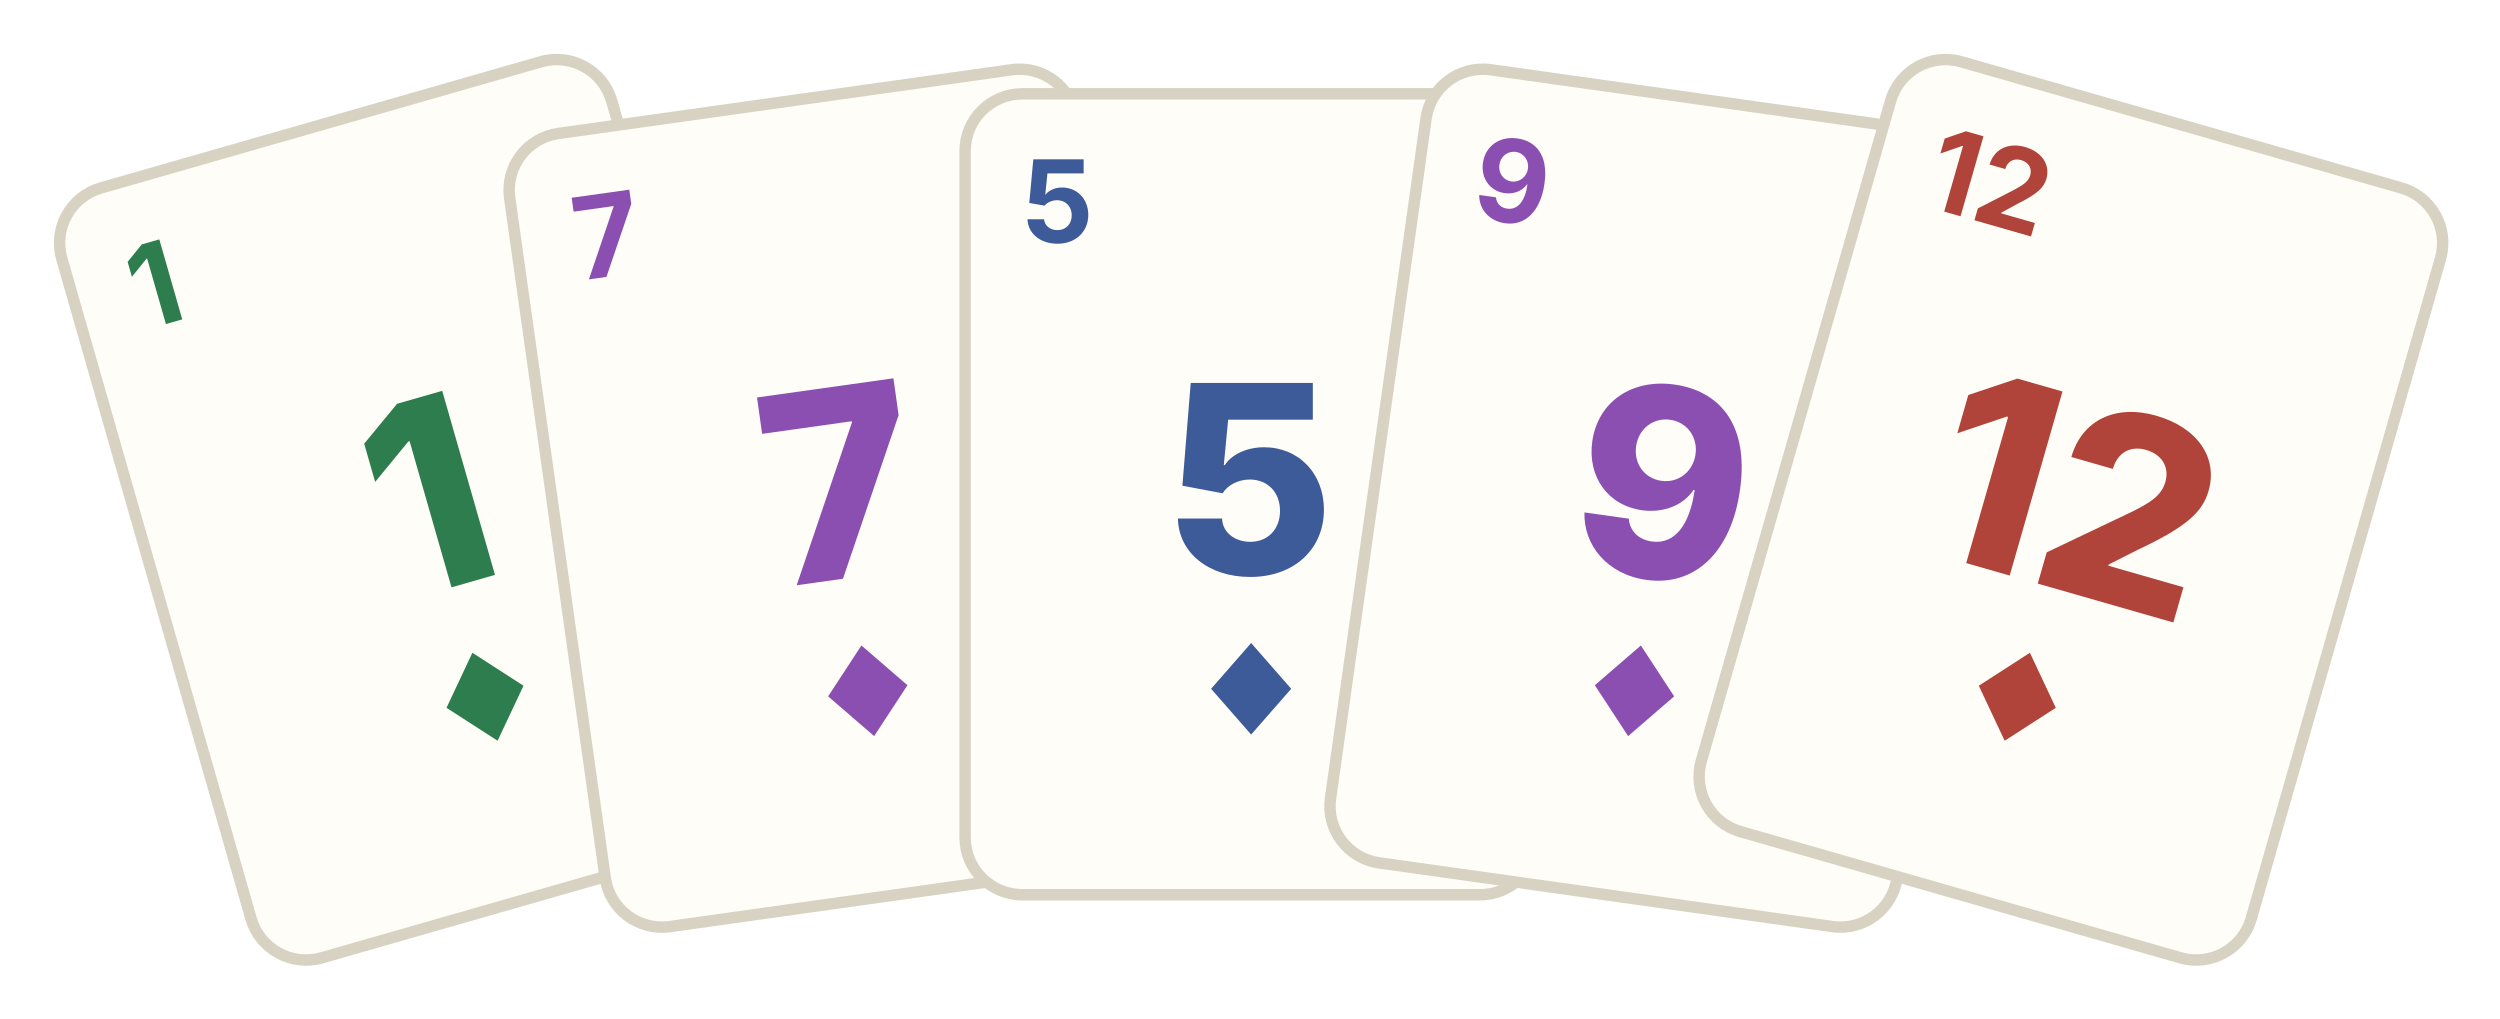
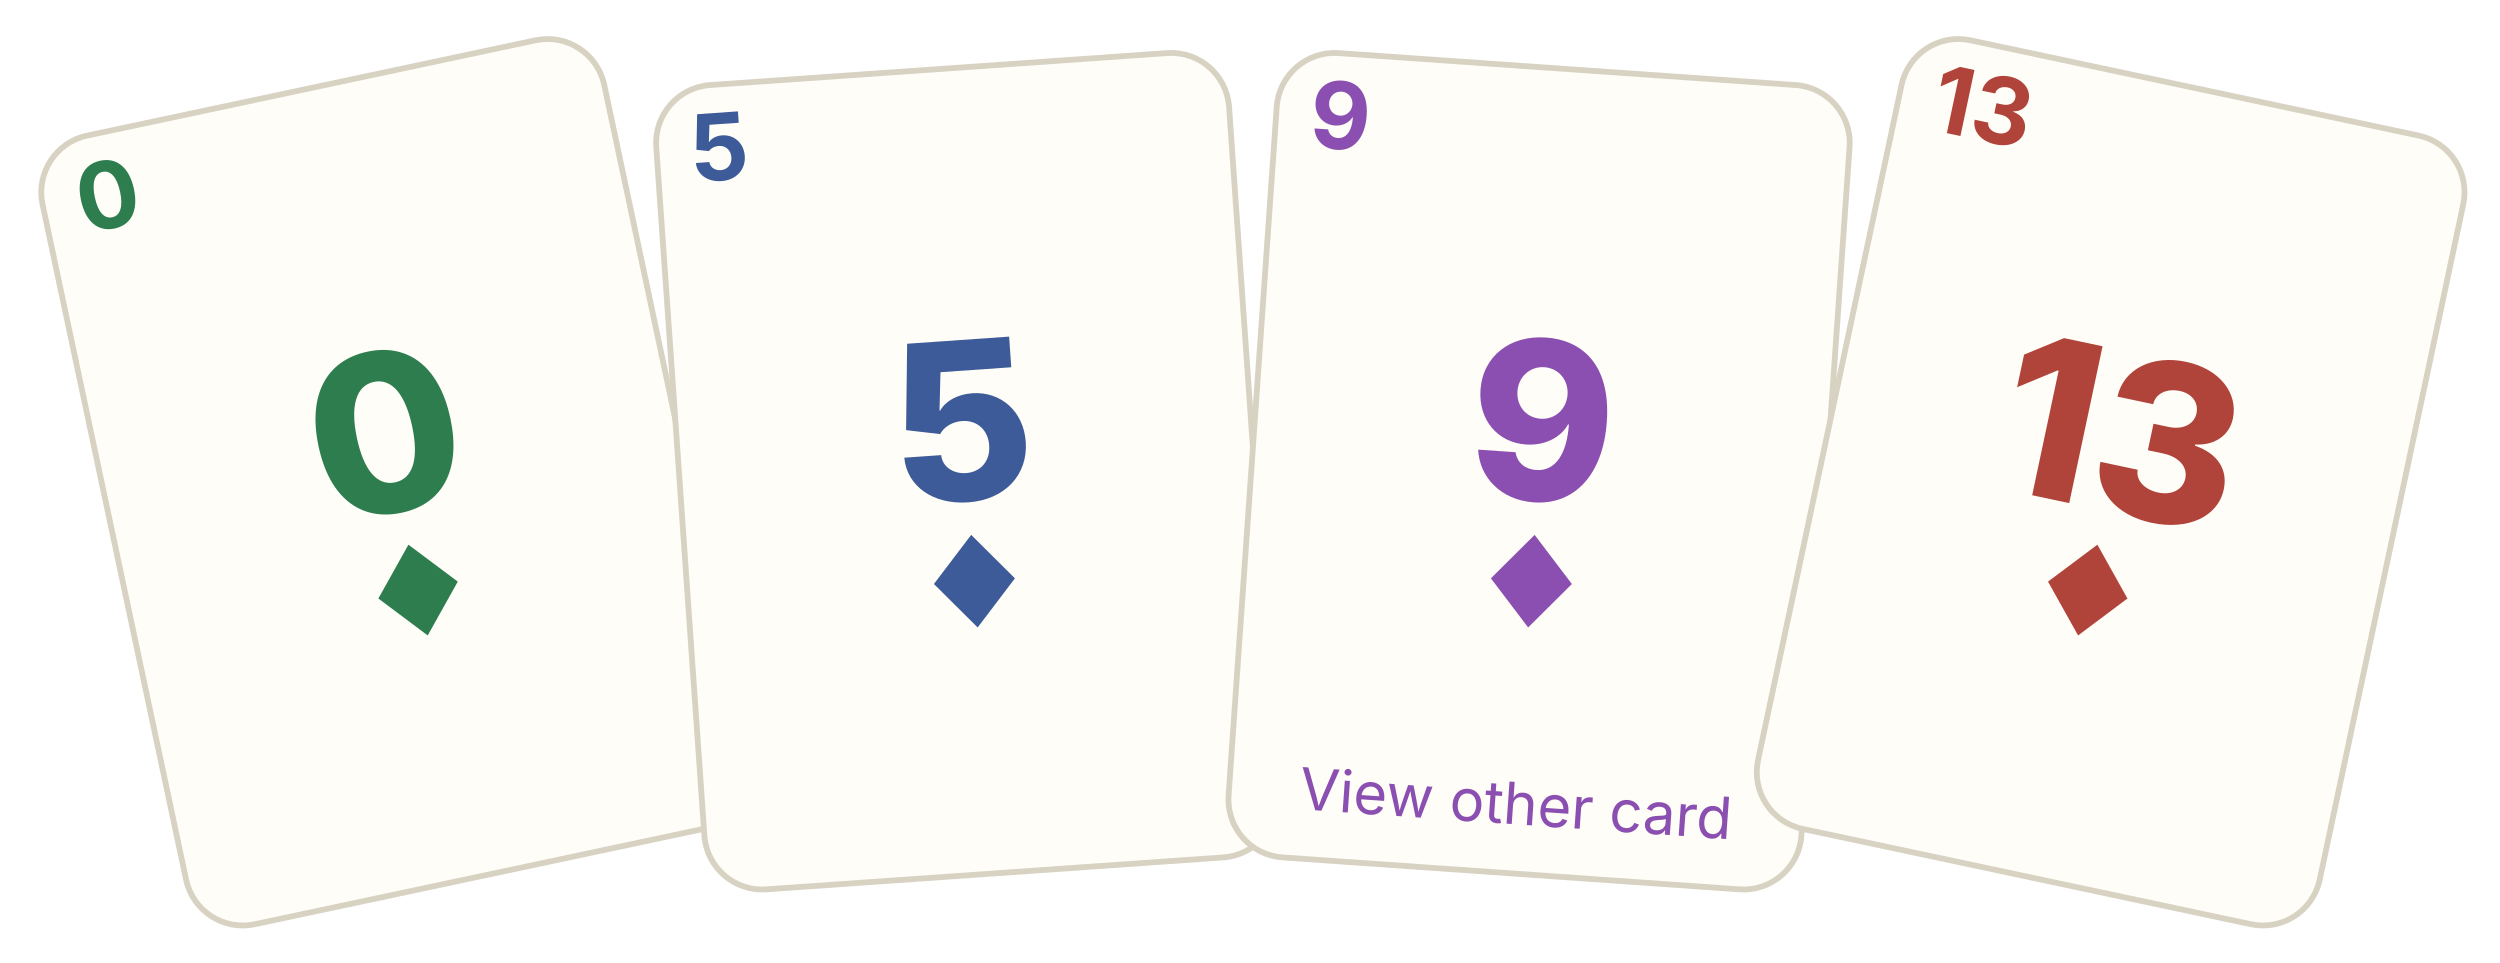
- <svg xmlns="http://www.w3.org/2000/svg" viewBox="0 0 437 178" width="437" height="178" role="img" aria-label="A fan of playing cards">
-   <g transform="translate(94.7 156.4) rotate(-16)">
-     <rect x="-50" y="-140" width="100" height="140" rx="10" fill="#fffdf7" stroke="#d8d2c2" stroke-width="2" />
-     <text x="-40" y="-114" font-family="system-ui, -apple-system, 'Segoe UI', sans-serif" font-size="20" font-weight="700" fill="#2e7d4f">1</text>
-     <text x="0" y="-56" text-anchor="middle" font-family="system-ui, -apple-system, 'Segoe UI', sans-serif" font-size="46" font-weight="800" fill="#2e7d4f">1</text>
-     <path d="M0 -44 7 -36 0 -28 -7 -36Z" fill="#2e7d4f" />
+ <svg xmlns="http://www.w3.org/2000/svg" viewBox="-216 -151 431 166" width="431" height="166" role="img" aria-label="A fan of playing cards">
+   <g transform="translate(-127.5 0) rotate(-12 0 28)">
+     <rect x="-49.5" y="-139.5" width="99" height="139" rx="10" fill="#fffdf7" stroke="#d8d2c2" stroke-width="1" />
+     <text x="-43.6" y="-123" font-family="system-ui, -apple-system, 'Segoe UI', sans-serif" font-size="16" font-weight="700" fill="#2e7d4f">0</text>
+     <text x="0" y="-65" text-anchor="middle" font-family="system-ui, -apple-system, 'Segoe UI', sans-serif" font-size="38" font-weight="800" fill="#2e7d4f">0</text>
+     <path d="M0 -59 7 -51 0 -43 -7 -51Z" fill="#2e7d4f" />
  </g>
-   <g transform="translate(156.7 156.4) rotate(-8)">
-     <rect x="-50" y="-140" width="100" height="140" rx="10" fill="#fffdf7" stroke="#d8d2c2" stroke-width="2" />
-     <text x="-40" y="-114" font-family="system-ui, -apple-system, 'Segoe UI', sans-serif" font-size="20" font-weight="700" fill="#8a4fb0">7</text>
-     <text x="0" y="-56" text-anchor="middle" font-family="system-ui, -apple-system, 'Segoe UI', sans-serif" font-size="46" font-weight="800" fill="#8a4fb0">7</text>
-     <path d="M0 -44 7 -36 0 -28 -7 -36Z" fill="#8a4fb0" />
+   <g transform="translate(-42.5 0) rotate(-4 0 28)">
+     <rect x="-49.5" y="-139.5" width="99" height="139" rx="10" fill="#fffdf7" stroke="#d8d2c2" stroke-width="1" />
+     <text x="-43.6" y="-123" font-family="system-ui, -apple-system, 'Segoe UI', sans-serif" font-size="16" font-weight="700" fill="#3d5a99">5</text>
+     <text x="0" y="-65" text-anchor="middle" font-family="system-ui, -apple-system, 'Segoe UI', sans-serif" font-size="38" font-weight="800" fill="#3d5a99">5</text>
+     <path d="M0 -59 7 -51 0 -43 -7 -51Z" fill="#3d5a99" />
  </g>
-   <g transform="translate(218.7 156.4) rotate(0)">
-     <rect x="-50" y="-140" width="100" height="140" rx="10" fill="#fffdf7" stroke="#d8d2c2" stroke-width="2" />
-     <text x="-40" y="-114" font-family="system-ui, -apple-system, 'Segoe UI', sans-serif" font-size="20" font-weight="700" fill="#3d5a99">5</text>
-     <text x="0" y="-56" text-anchor="middle" font-family="system-ui, -apple-system, 'Segoe UI', sans-serif" font-size="46" font-weight="800" fill="#3d5a99">5</text>
-     <path d="M0 -44 7 -36 0 -28 -7 -36Z" fill="#3d5a99" />
+   <g transform="translate(42.5 0) rotate(4 0 28)">
+     <rect x="-49.5" y="-139.5" width="99" height="139" rx="10" fill="#fffdf7" stroke="#d8d2c2" stroke-width="1" />
+     <text x="-43.6" y="-123" font-family="system-ui, -apple-system, 'Segoe UI', sans-serif" font-size="16" font-weight="700" fill="#8a4fb0">9</text>
+     <text x="0" y="-65" text-anchor="middle" font-family="system-ui, -apple-system, 'Segoe UI', sans-serif" font-size="38" font-weight="800" fill="#8a4fb0">9</text>
+     <path d="M0 -59 7 -51 0 -43 -7 -51Z" fill="#8a4fb0" />
+     <text x="0" y="-9" text-anchor="middle" font-family="system-ui, -apple-system, 'Segoe UI', sans-serif" font-size="10" fill="#8a4fb0">View other card</text>
  </g>
-   <g transform="translate(280.7 156.4) rotate(8)">
-     <rect x="-50" y="-140" width="100" height="140" rx="10" fill="#fffdf7" stroke="#d8d2c2" stroke-width="2" />
-     <text x="-40" y="-114" font-family="system-ui, -apple-system, 'Segoe UI', sans-serif" font-size="20" font-weight="700" fill="#8a4fb0">9</text>
-     <text x="0" y="-56" text-anchor="middle" font-family="system-ui, -apple-system, 'Segoe UI', sans-serif" font-size="46" font-weight="800" fill="#8a4fb0">9</text>
-     <path d="M0 -44 7 -36 0 -28 -7 -36Z" fill="#8a4fb0" />
-   </g>
-   <g transform="translate(342.7 156.4) rotate(16)">
-     <rect x="-50" y="-140" width="100" height="140" rx="10" fill="#fffdf7" stroke="#d8d2c2" stroke-width="2" />
-     <text x="-40" y="-114" font-family="system-ui, -apple-system, 'Segoe UI', sans-serif" font-size="20" font-weight="700" fill="#b0433a">12</text>
-     <text x="0" y="-56" text-anchor="middle" font-family="system-ui, -apple-system, 'Segoe UI', sans-serif" font-size="46" font-weight="800" fill="#b0433a">12</text>
-     <path d="M0 -44 7 -36 0 -28 -7 -36Z" fill="#b0433a" />
+   <g transform="translate(127.5 0) rotate(12 0 28)">
+     <rect x="-49.5" y="-139.5" width="99" height="139" rx="10" fill="#fffdf7" stroke="#d8d2c2" stroke-width="1" />
+     <text x="-43.6" y="-123" font-family="system-ui, -apple-system, 'Segoe UI', sans-serif" font-size="16" font-weight="700" fill="#b0433a">13</text>
+     <text x="0" y="-65" text-anchor="middle" font-family="system-ui, -apple-system, 'Segoe UI', sans-serif" font-size="38" font-weight="800" fill="#b0433a">13</text>
+     <path d="M0 -59 7 -51 0 -43 -7 -51Z" fill="#b0433a" />
  </g>
</svg>
